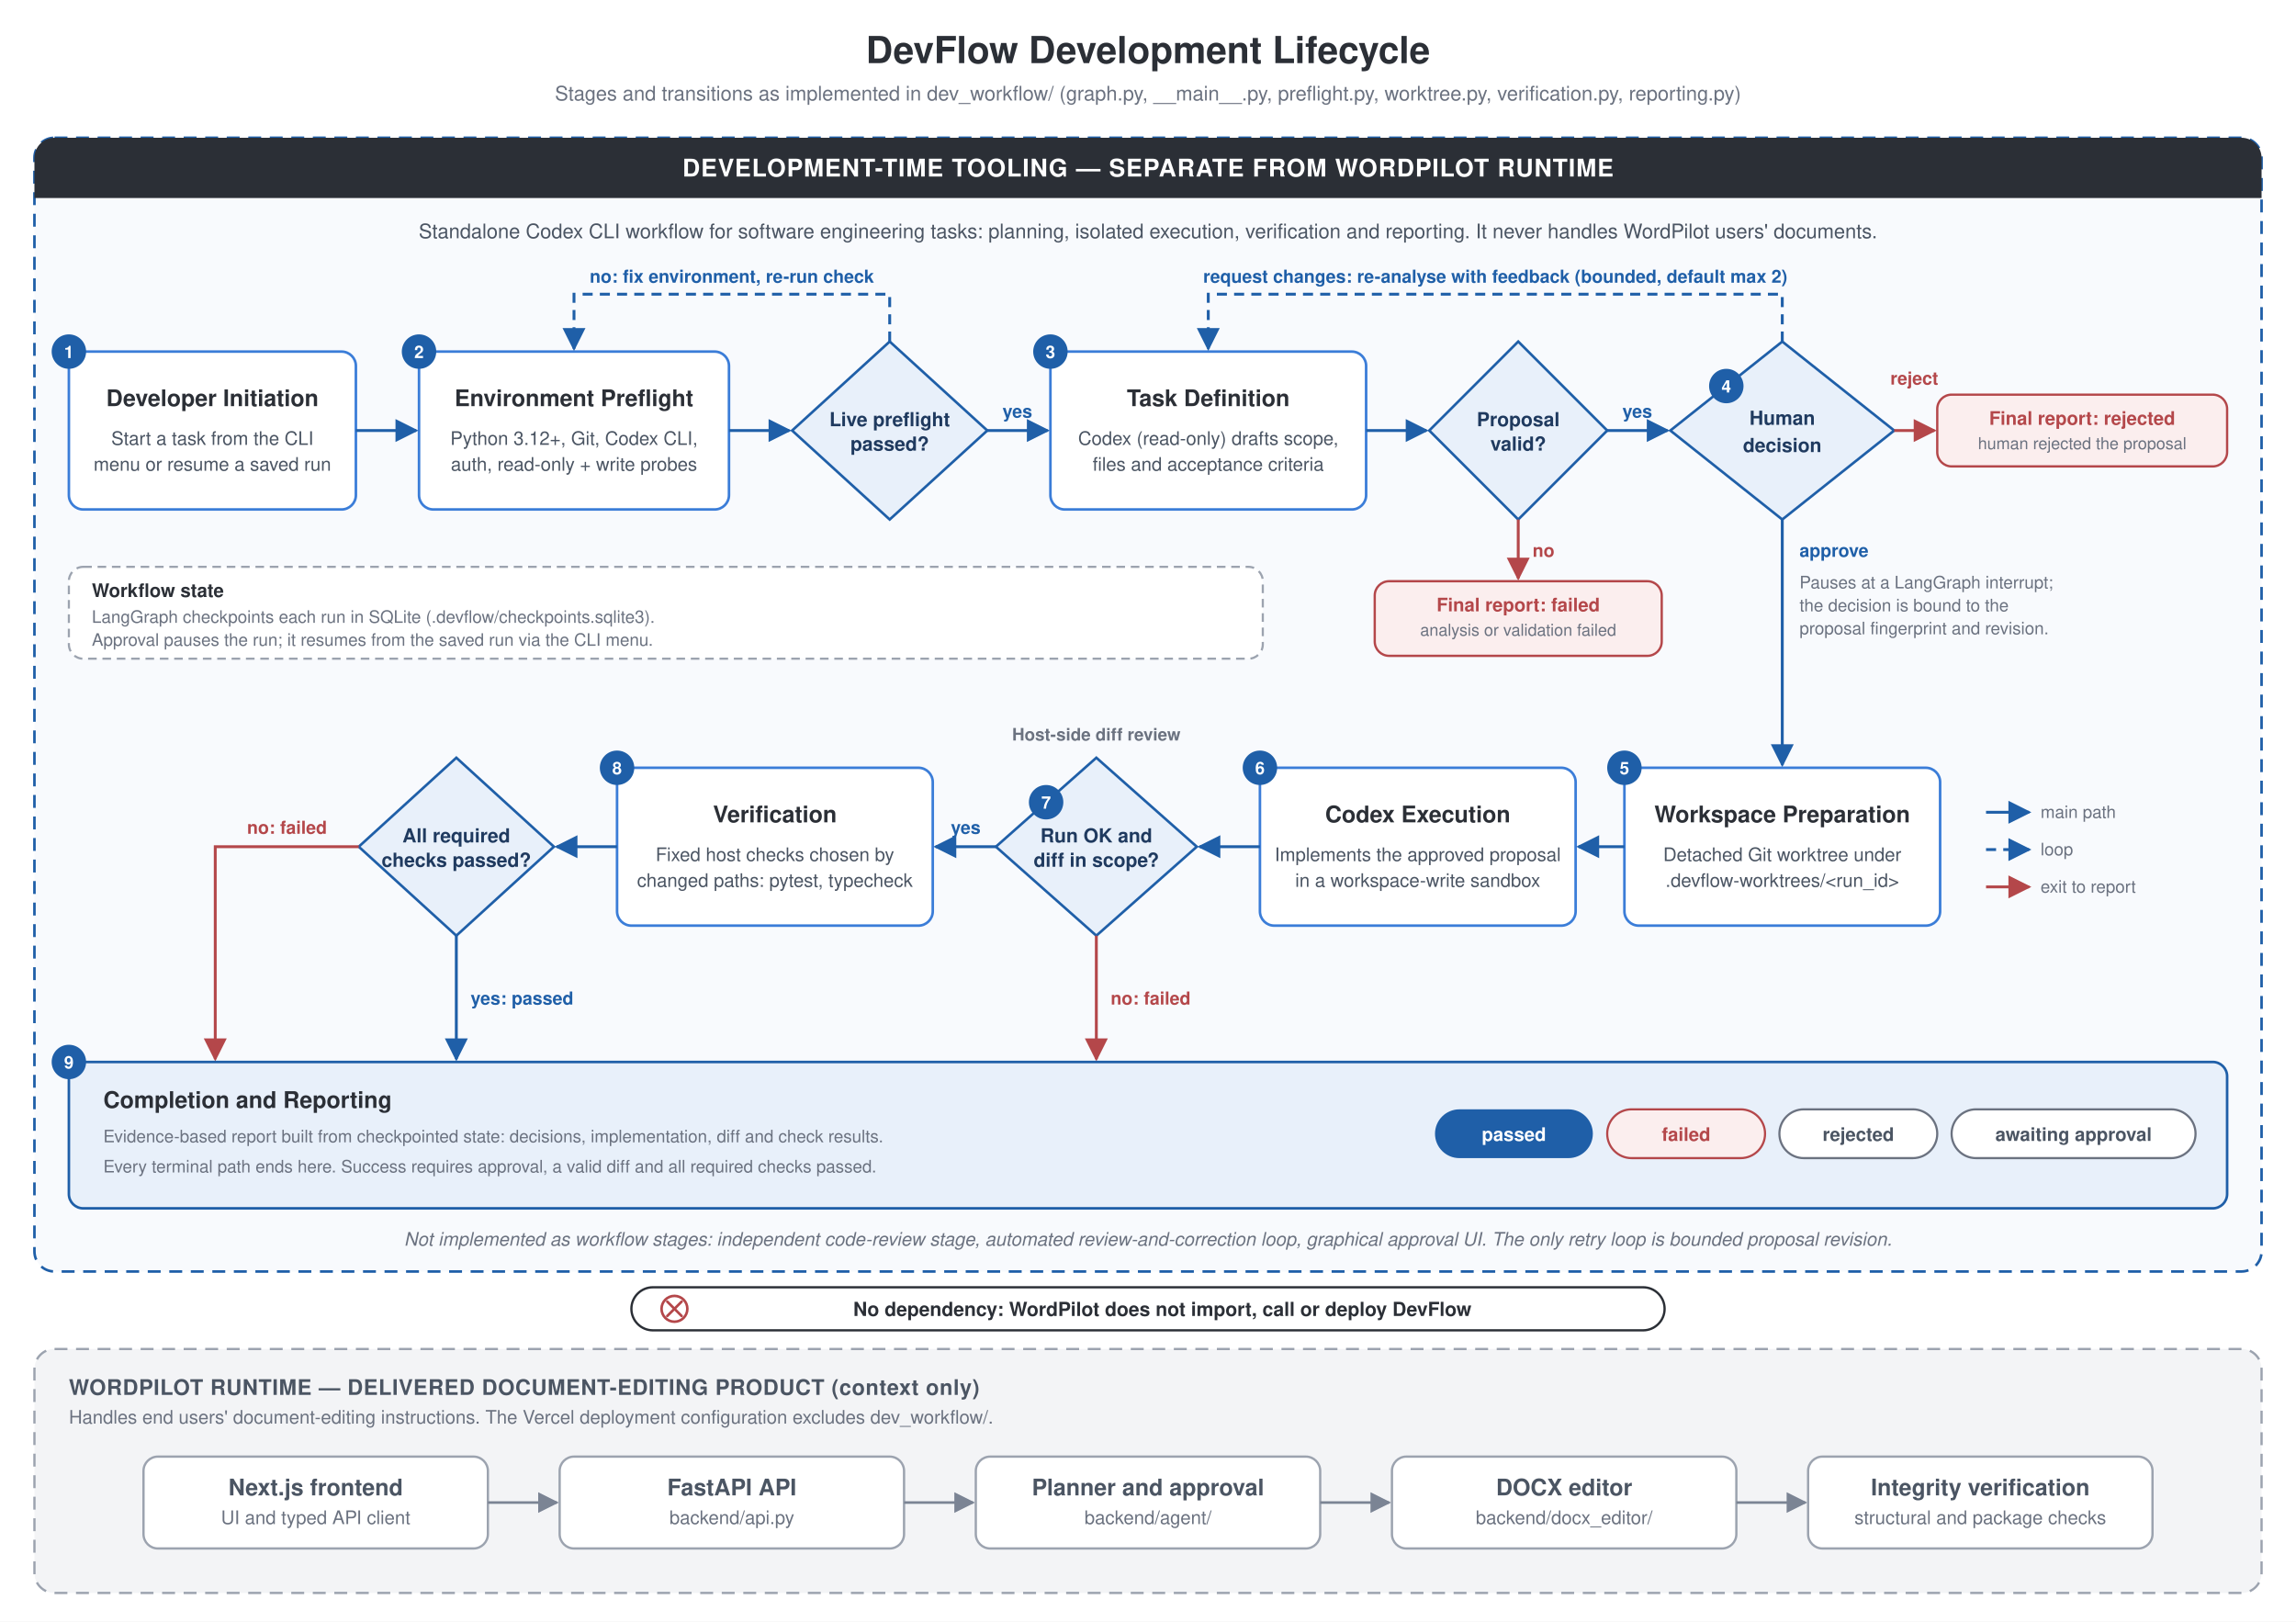
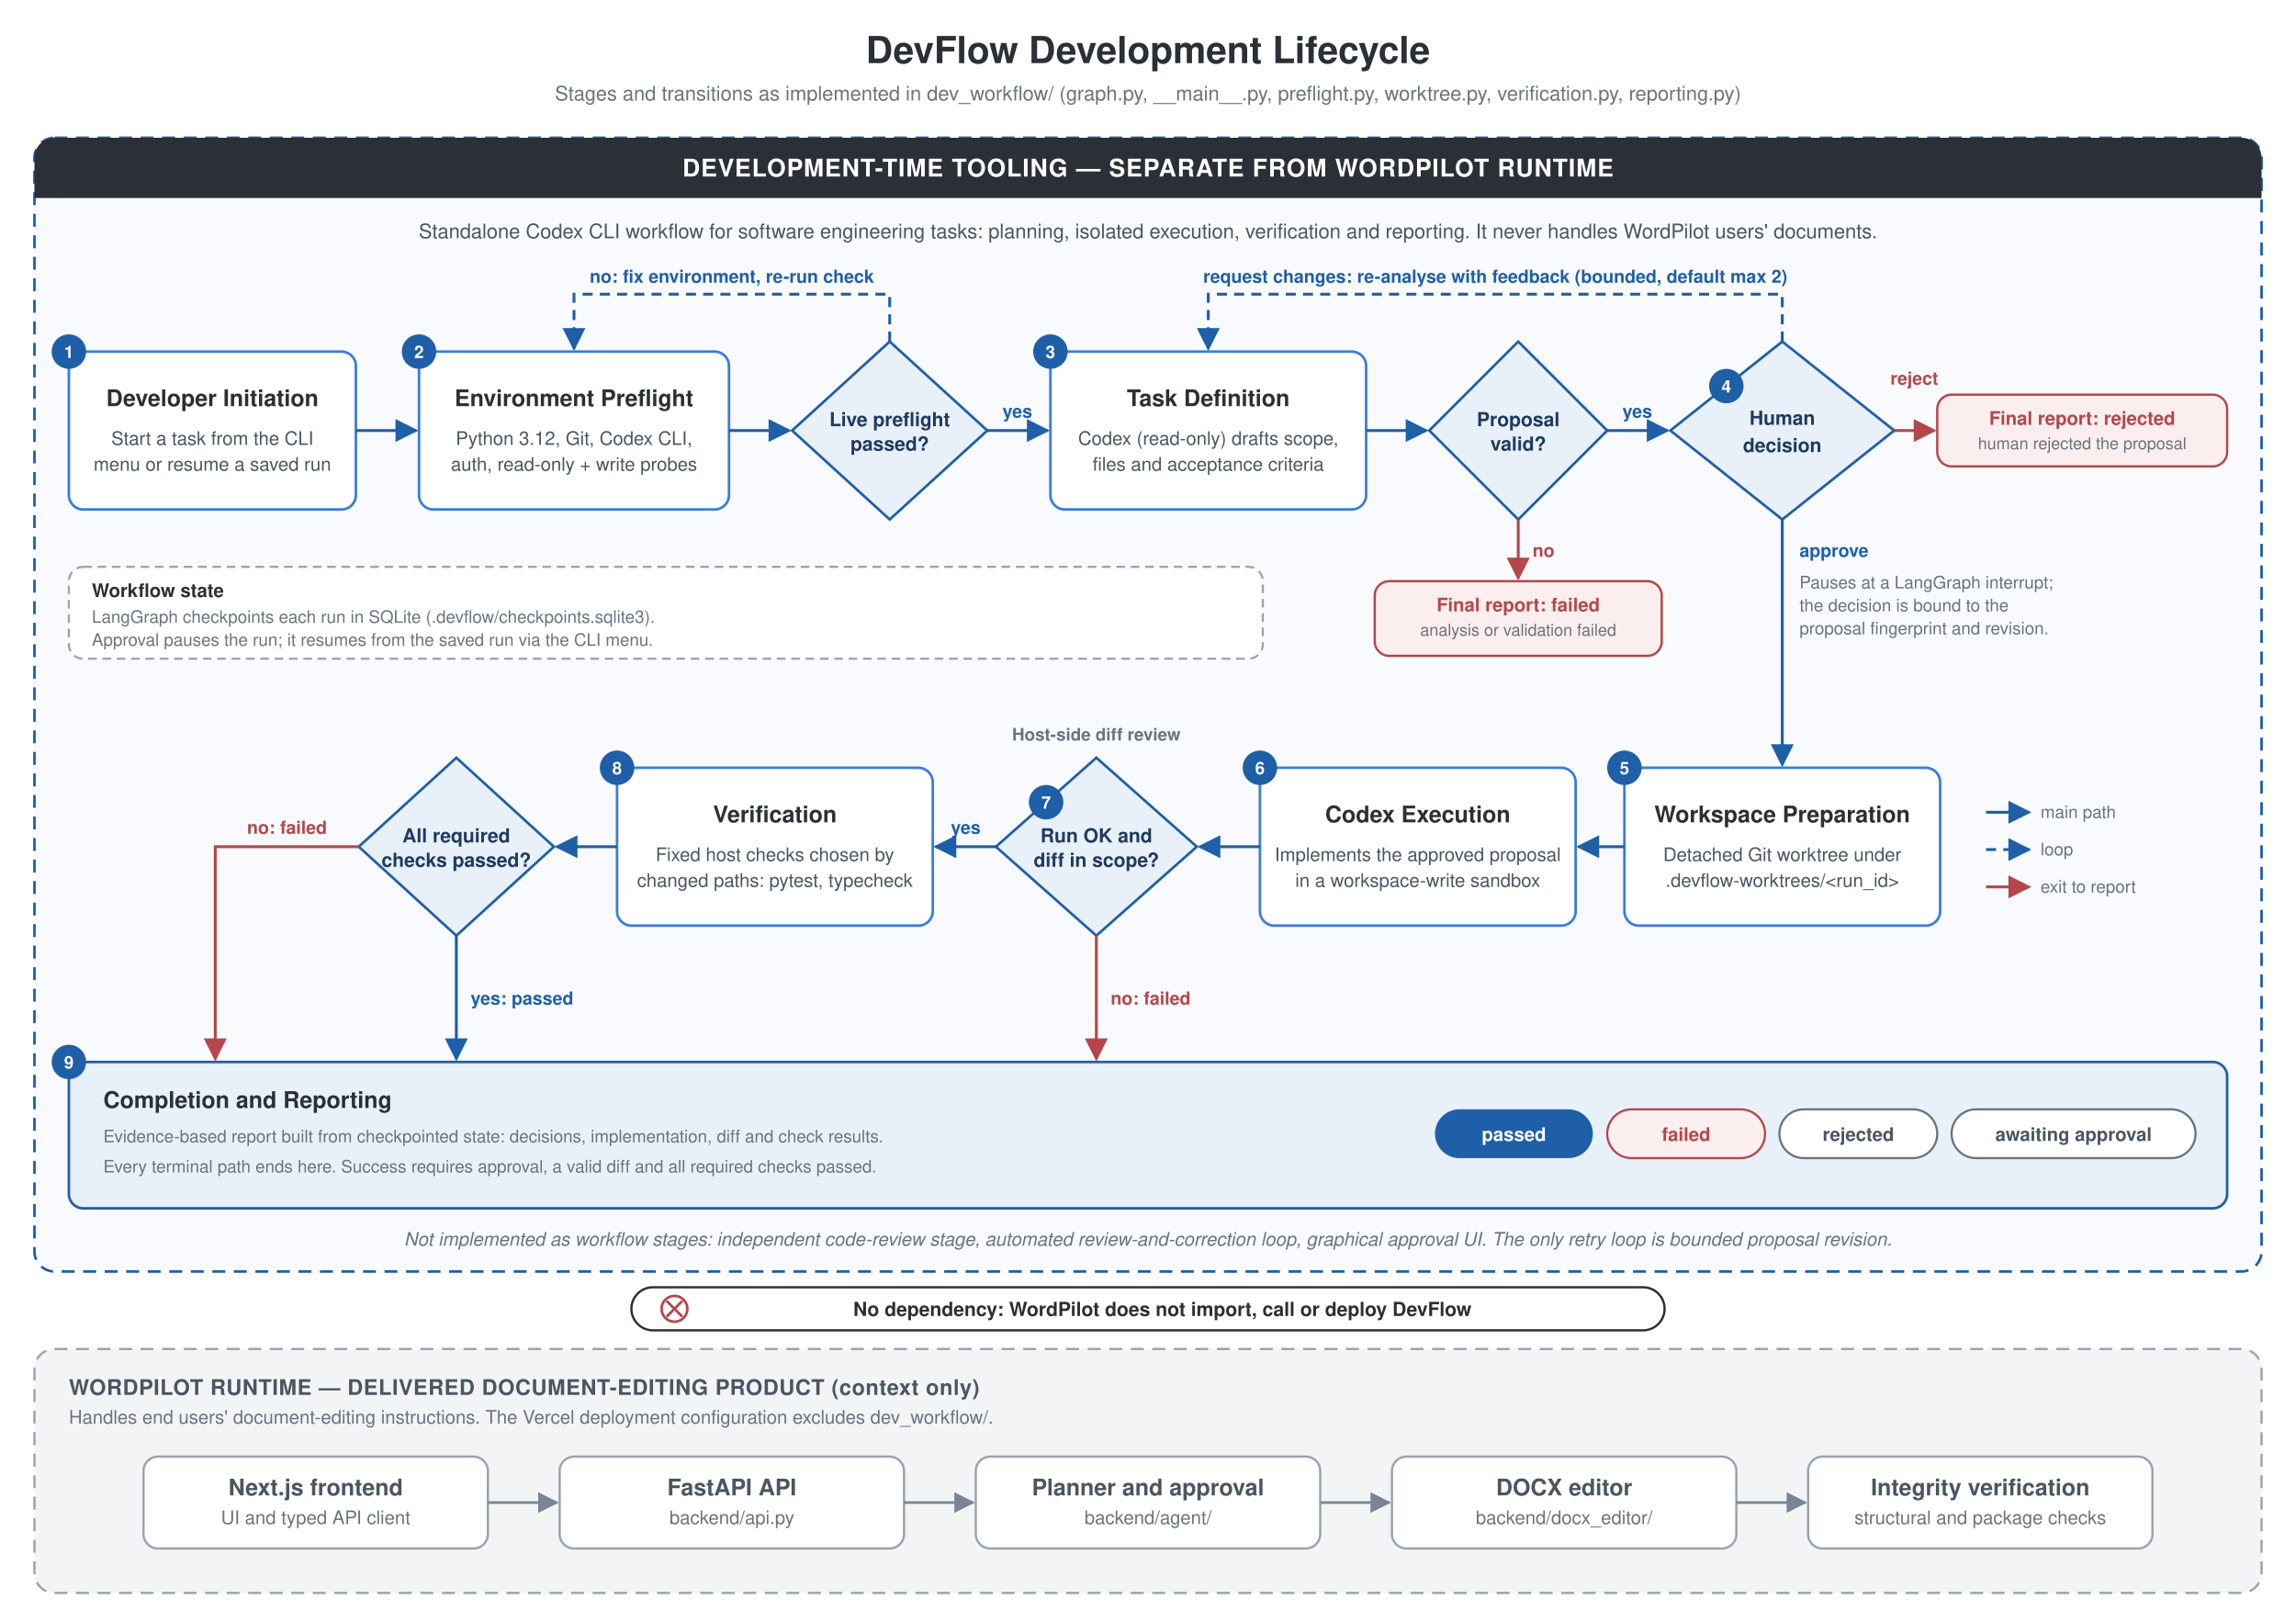
<svg xmlns="http://www.w3.org/2000/svg" viewBox="0 0 1600 1130" width="1600" height="1130" role="img" aria-labelledby="t d" font-family="'Segoe UI', Helvetica, Arial, sans-serif">
  <defs>
    <marker id="aBlue" viewBox="0 0 10 10" refX="9" refY="5" markerWidth="8" markerHeight="8" orient="auto">
      <path d="M0,0 L10,5 L0,10 z" fill="#1F5FA8" />
    </marker>
    <marker id="aRed" viewBox="0 0 10 10" refX="9" refY="5" markerWidth="8" markerHeight="8" orient="auto">
      <path d="M0,0 L10,5 L0,10 z" fill="#B4474A" />
    </marker>
    <marker id="aGrey" viewBox="0 0 10 10" refX="9" refY="5" markerWidth="8" markerHeight="8" orient="auto">
      <path d="M0,0 L10,5 L0,10 z" fill="#7B8494" />
    </marker>
    <style>
      .box { fill: #FFFFFF; stroke: #3B7DD8; stroke-width: 1.8; }
      .dia { fill: #E8F0FA; stroke: #1F5FA8; stroke-width: 1.8; }
      .ttl { font-size: 16px; font-weight: 700; fill: #2B2F36; text-anchor: middle; }
      .txt { font-size: 13px; fill: #4B5563; text-anchor: middle; }
      .dtx { font-size: 13.5px; font-weight: 600; fill: #1F3A5F; text-anchor: middle; }
      .lbl { font-size: 12.5px; font-weight: 600; fill: #1F5FA8; }
      .lblr { font-size: 12.5px; font-weight: 600; fill: #B4474A; }
      .cap { font-size: 12px; fill: #6B7280; }
      .bdg { fill: #1F5FA8; }
      .bdt { font-size: 12px; font-weight: 700; fill: #FFFFFF; text-anchor: middle; }
      .flow { fill: none; stroke: #1F5FA8; stroke-width: 2; marker-end: url(#aBlue); }
      .loop { fill: none; stroke: #1F5FA8; stroke-width: 2; stroke-dasharray: 7 5; marker-end: url(#aBlue); }
      .fail { fill: none; stroke: #B4474A; stroke-width: 2; marker-end: url(#aRed); }
      .chip { fill: #FBEEEE; stroke: #B4474A; stroke-width: 1.6; }
      .gbox { fill: #FFFFFF; stroke: #9CA3AF; stroke-width: 1.6; }
      .gflow { fill: none; stroke: #7B8494; stroke-width: 1.8; marker-end: url(#aGrey); }
    </style>
  </defs>
  <rect width="1600" height="1130" fill="#FFFFFF" />
  <text x="800" y="44" text-anchor="middle" font-size="26" font-weight="700" fill="#2B2F36">DevFlow Development Lifecycle</text>
  <text x="800" y="70" text-anchor="middle" font-size="14" fill="#6B7280">Stages and transitions as implemented in dev_workflow/ (graph.py, __main__.py, preflight.py, worktree.py, verification.py, reporting.py)</text>
  <rect x="24" y="96" width="1552" height="790" rx="14" fill="#F8FAFD" stroke="#1F5FA8" stroke-width="1.8" stroke-dasharray="9 6" />
  <path d="M24,110 a14,14 0 0 1 14,-14 H1562 a14,14 0 0 1 14,14 V138 H24 Z" fill="#2B2F36" />
  <text x="800" y="123" text-anchor="middle" font-size="17" font-weight="700" fill="#FFFFFF" letter-spacing="0.6">DEVELOPMENT-TIME TOOLING — SEPARATE FROM WORDPILOT RUNTIME</text>
  <text x="800" y="166" text-anchor="middle" font-size="14" fill="#4B5563">Standalone Codex CLI workflow for software engineering tasks: planning, isolated execution, verification and reporting. It never handles WordPilot users' documents.</text>
  <rect class="box" x="48" y="245" width="200" height="110" rx="10" />
  <text class="ttl" x="148" y="283">Developer Initiation</text>
  <text class="txt" x="148" y="310">Start a task from the CLI</text>
  <text class="txt" x="148" y="328">menu or resume a saved run</text>
  <rect class="box" x="292" y="245" width="216" height="110" rx="10" />
  <text class="ttl" x="400" y="283">Environment Preflight</text>
-   <text class="txt" x="400" y="310">Python 3.12+, Git, Codex CLI,</text>
+   <text class="txt" x="400" y="310">Python 3.12, Git, Codex CLI,</text>
  <text class="txt" x="400" y="328">auth, read-only + write probes</text>
  <polygon class="dia" points="620,238 688,300 620,362 552,300" />
  <text class="dtx" x="620" y="297">Live preflight</text>
  <text class="dtx" x="620" y="314">passed?</text>
  <rect class="box" x="732" y="245" width="220" height="110" rx="10" />
  <text class="ttl" x="842" y="283">Task Definition</text>
  <text class="txt" x="842" y="310">Codex (read-only) drafts scope,</text>
  <text class="txt" x="842" y="328">files and acceptance criteria</text>
  <polygon class="dia" points="1058,238 1120,300 1058,362 996,300" />
  <text class="dtx" x="1058" y="297">Proposal</text>
  <text class="dtx" x="1058" y="314">valid?</text>
  <polygon class="dia" points="1242,238 1320,300 1242,362 1164,300" />
  <text class="dtx" x="1242" y="296" font-size="15">Human</text>
  <text class="dtx" x="1242" y="315" font-size="15">decision</text>
  <rect class="chip" x="1350" y="275" width="202" height="50" rx="10" />
  <text x="1451" y="296" text-anchor="middle" font-size="13" font-weight="700" fill="#B4474A">Final report: rejected</text>
  <text x="1451" y="313" text-anchor="middle" font-size="11.5" fill="#6B7280">human rejected the proposal</text>
  <path class="flow" d="M248,300 H290" />
  <path class="flow" d="M508,300 H550" />
  <path class="flow" d="M688,300 H730" />
  <text class="lbl" x="709" y="291" text-anchor="middle">yes</text>
  <path class="flow" d="M952,300 H994" />
  <path class="flow" d="M1120,300 H1162" />
  <text class="lbl" x="1141" y="291" text-anchor="middle">yes</text>
  <path class="fail" d="M1320,300 H1348" />
  <text class="lblr" x="1334" y="268" text-anchor="middle">reject</text>
  <path class="loop" d="M620,238 V205 H400 V243" />
  <text class="lbl" x="510" y="197" text-anchor="middle">no: fix environment, re-run check</text>
  <path class="loop" d="M1242,238 V205 H842 V243" />
  <text class="lbl" x="1042" y="197" text-anchor="middle">request changes: re-analyse with feedback (bounded, default max 2)</text>
  <path class="fail" d="M1058,362 V403" />
  <text class="lblr" x="1068" y="388">no</text>
  <rect class="chip" x="958" y="405" width="200" height="52" rx="10" />
  <text x="1058" y="426" text-anchor="middle" font-size="13" font-weight="700" fill="#B4474A">Final report: failed</text>
  <text x="1058" y="443" text-anchor="middle" font-size="11.5" fill="#6B7280">analysis or validation failed</text>
  <path class="flow" d="M1242,362 V533" />
  <text class="lbl" x="1254" y="388">approve</text>
  <text class="cap" x="1254" y="410">Pauses at a LangGraph interrupt;</text>
  <text class="cap" x="1254" y="426">the decision is bound to the</text>
  <text class="cap" x="1254" y="442">proposal fingerprint and revision.</text>
  <rect x="48" y="395" width="832" height="64" rx="10" fill="#FFFFFF" stroke="#9CA3AF" stroke-width="1.5" stroke-dasharray="6 4" />
  <text x="64" y="416" font-size="13" font-weight="700" fill="#2B2F36">Workflow state</text>
  <text class="cap" x="64" y="434">LangGraph checkpoints each run in SQLite (.devflow/checkpoints.sqlite3).</text>
  <text class="cap" x="64" y="450">Approval pauses the run; it resumes from the saved run via the CLI menu.</text>
  <rect class="box" x="1132" y="535" width="220" height="110" rx="10" />
  <text class="ttl" x="1242" y="573">Workspace Preparation</text>
  <text class="txt" x="1242" y="600">Detached Git worktree under</text>
  <text class="txt" x="1242" y="618">.devflow-worktrees/&lt;run_id&gt;</text>
  <rect class="box" x="878" y="535" width="220" height="110" rx="10" />
  <text class="ttl" x="988" y="573">Codex Execution</text>
  <text class="txt" x="988" y="600">Implements the approved proposal</text>
  <text class="txt" x="988" y="618">in a workspace-write sandbox</text>
  <text class="cap" x="764" y="516" text-anchor="middle" font-weight="700">Host-side diff review</text>
  <polygon class="dia" points="764,528 834,590 764,652 694,590" />
  <text class="dtx" x="764" y="587">Run OK and</text>
  <text class="dtx" x="764" y="604">diff in scope?</text>
  <rect class="box" x="430" y="535" width="220" height="110" rx="10" />
  <text class="ttl" x="540" y="573">Verification</text>
  <text class="txt" x="540" y="600">Fixed host checks chosen by</text>
  <text class="txt" x="540" y="618">changed paths: pytest, typecheck</text>
  <polygon class="dia" points="318,528 386,590 318,652 250,590" />
  <text class="dtx" x="318" y="587">All required</text>
  <text class="dtx" x="318" y="604">checks passed?</text>
  <path class="flow" d="M1132,590 H1100" />
  <path class="flow" d="M878,590 H836" />
  <path class="flow" d="M694,590 H652" />
  <text class="lbl" x="673" y="581" text-anchor="middle">yes</text>
  <path class="flow" d="M430,590 H388" />
  <path class="fail" d="M764,652 V738" />
  <text class="lblr" x="774" y="700">no: failed</text>
  <path class="flow" d="M318,652 V738" />
  <text class="lbl" x="328" y="700">yes: passed</text>
  <path class="fail" d="M250,590 H150 V738" />
  <text class="lblr" x="200" y="581" text-anchor="middle">no: failed</text>
  <path class="flow" d="M1384,566 H1414" />
  <text class="cap" x="1422" y="570">main path</text>
  <path class="loop" d="M1384,592 H1414" />
  <text class="cap" x="1422" y="596">loop</text>
  <path class="fail" d="M1384,618 H1414" />
  <text class="cap" x="1422" y="622">exit to report</text>
  <rect x="48" y="740" width="1504" height="102" rx="10" fill="#E8F0FA" stroke="#1F5FA8" stroke-width="1.8" />
  <text x="72" y="772" font-size="16" font-weight="700" fill="#2B2F36">Completion and Reporting</text>
  <text class="cap" x="72" y="796" font-size="13" fill="#4B5563">Evidence-based report built from checkpointed state: decisions, implementation, diff and check results.</text>
  <text class="cap" x="72" y="817" font-size="13" fill="#4B5563">Every terminal path ends here. Success requires approval, a valid diff and all required checks passed.</text>
  <rect x="1000" y="773" width="110" height="34" rx="17" fill="#1F5FA8" />
  <text x="1055" y="795" text-anchor="middle" font-size="13" font-weight="700" fill="#FFFFFF">passed</text>
  <rect x="1120" y="773" width="110" height="34" rx="17" fill="#FBEEEE" stroke="#B4474A" stroke-width="1.5" />
  <text x="1175" y="795" text-anchor="middle" font-size="13" font-weight="700" fill="#B4474A">failed</text>
  <rect x="1240" y="773" width="110" height="34" rx="17" fill="#FFFFFF" stroke="#6B7280" stroke-width="1.5" />
  <text x="1295" y="795" text-anchor="middle" font-size="13" font-weight="700" fill="#4B5563">rejected</text>
  <rect x="1360" y="773" width="170" height="34" rx="17" fill="#FFFFFF" stroke="#6B7280" stroke-width="1.5" />
  <text x="1445" y="795" text-anchor="middle" font-size="13" font-weight="700" fill="#4B5563">awaiting approval</text>
  <circle class="bdg" cx="48" cy="245" r="12" />
  <text class="bdt" x="48" y="249.5">1</text>
  <circle class="bdg" cx="292" cy="245" r="12" />
  <text class="bdt" x="292" y="249.5">2</text>
  <circle class="bdg" cx="732" cy="245" r="12" />
  <text class="bdt" x="732" y="249.5">3</text>
  <circle class="bdg" cx="1203" cy="269" r="12" />
  <text class="bdt" x="1203" y="273.5">4</text>
  <circle class="bdg" cx="1132" cy="535" r="12" />
  <text class="bdt" x="1132" y="539.5">5</text>
  <circle class="bdg" cx="878" cy="535" r="12" />
  <text class="bdt" x="878" y="539.5">6</text>
  <circle class="bdg" cx="729" cy="559" r="12" />
  <text class="bdt" x="729" y="563.5">7</text>
  <circle class="bdg" cx="430" cy="535" r="12" />
  <text class="bdt" x="430" y="539.5">8</text>
  <circle class="bdg" cx="48" cy="740" r="12" />
  <text class="bdt" x="48" y="744.5">9</text>
  <text x="800" y="868" text-anchor="middle" font-size="13" font-style="italic" fill="#6B7280">Not implemented as workflow stages: independent code-review stage, automated review-and-correction loop, graphical approval UI. The only retry loop is bounded proposal revision.</text>
  <rect x="440" y="897" width="720" height="30" rx="15" fill="#FFFFFF" stroke="#2B2F36" stroke-width="1.6" />
  <circle cx="470" cy="912" r="9" fill="none" stroke="#B4474A" stroke-width="1.8" />
  <path d="M465,907 L475,917 M475,907 L465,917" stroke="#B4474A" stroke-width="1.8" stroke-linecap="round" />
  <text x="810" y="917" text-anchor="middle" font-size="13.5" font-weight="700" fill="#2B2F36">No dependency: WordPilot does not import, call or deploy DevFlow</text>
  <rect x="24" y="940" width="1552" height="170" rx="14" fill="#F3F4F6" stroke="#9CA3AF" stroke-width="1.6" stroke-dasharray="9 6" />
  <text x="48" y="972" font-size="15" font-weight="700" fill="#4B5563" letter-spacing="0.4">WORDPILOT RUNTIME — DELIVERED DOCUMENT-EDITING PRODUCT (context only)</text>
  <text x="48" y="992" font-size="13" fill="#6B7280">Handles end users' document-editing instructions. The Vercel deployment configuration excludes dev_workflow/.</text>
  <rect class="gbox" x="100" y="1015" width="240" height="64" rx="10" />
  <text class="ttl" x="220" y="1042" font-size="15" fill="#4B5563" style="fill:#4B5563">Next.js frontend</text>
  <text class="txt" x="220" y="1062" font-size="12.5" fill="#6B7280" style="fill:#6B7280">UI and typed API client</text>
  <rect class="gbox" x="390" y="1015" width="240" height="64" rx="10" />
  <text class="ttl" x="510" y="1042" font-size="15" style="fill:#4B5563">FastAPI API</text>
  <text class="txt" x="510" y="1062" font-size="12.5" style="fill:#6B7280">backend/api.py</text>
  <rect class="gbox" x="680" y="1015" width="240" height="64" rx="10" />
  <text class="ttl" x="800" y="1042" font-size="15" style="fill:#4B5563">Planner and approval</text>
  <text class="txt" x="800" y="1062" font-size="12.5" style="fill:#6B7280">backend/agent/</text>
  <rect class="gbox" x="970" y="1015" width="240" height="64" rx="10" />
  <text class="ttl" x="1090" y="1042" font-size="15" style="fill:#4B5563">DOCX editor</text>
  <text class="txt" x="1090" y="1062" font-size="12.5" style="fill:#6B7280">backend/docx_editor/</text>
  <rect class="gbox" x="1260" y="1015" width="240" height="64" rx="10" />
  <text class="ttl" x="1380" y="1042" font-size="15" style="fill:#4B5563">Integrity verification</text>
  <text class="txt" x="1380" y="1062" font-size="12.5" style="fill:#6B7280">structural and package checks</text>
  <path class="gflow" d="M340,1047 H388" />
  <path class="gflow" d="M630,1047 H678" />
  <path class="gflow" d="M920,1047 H968" />
  <path class="gflow" d="M1210,1047 H1258" />
</svg>
